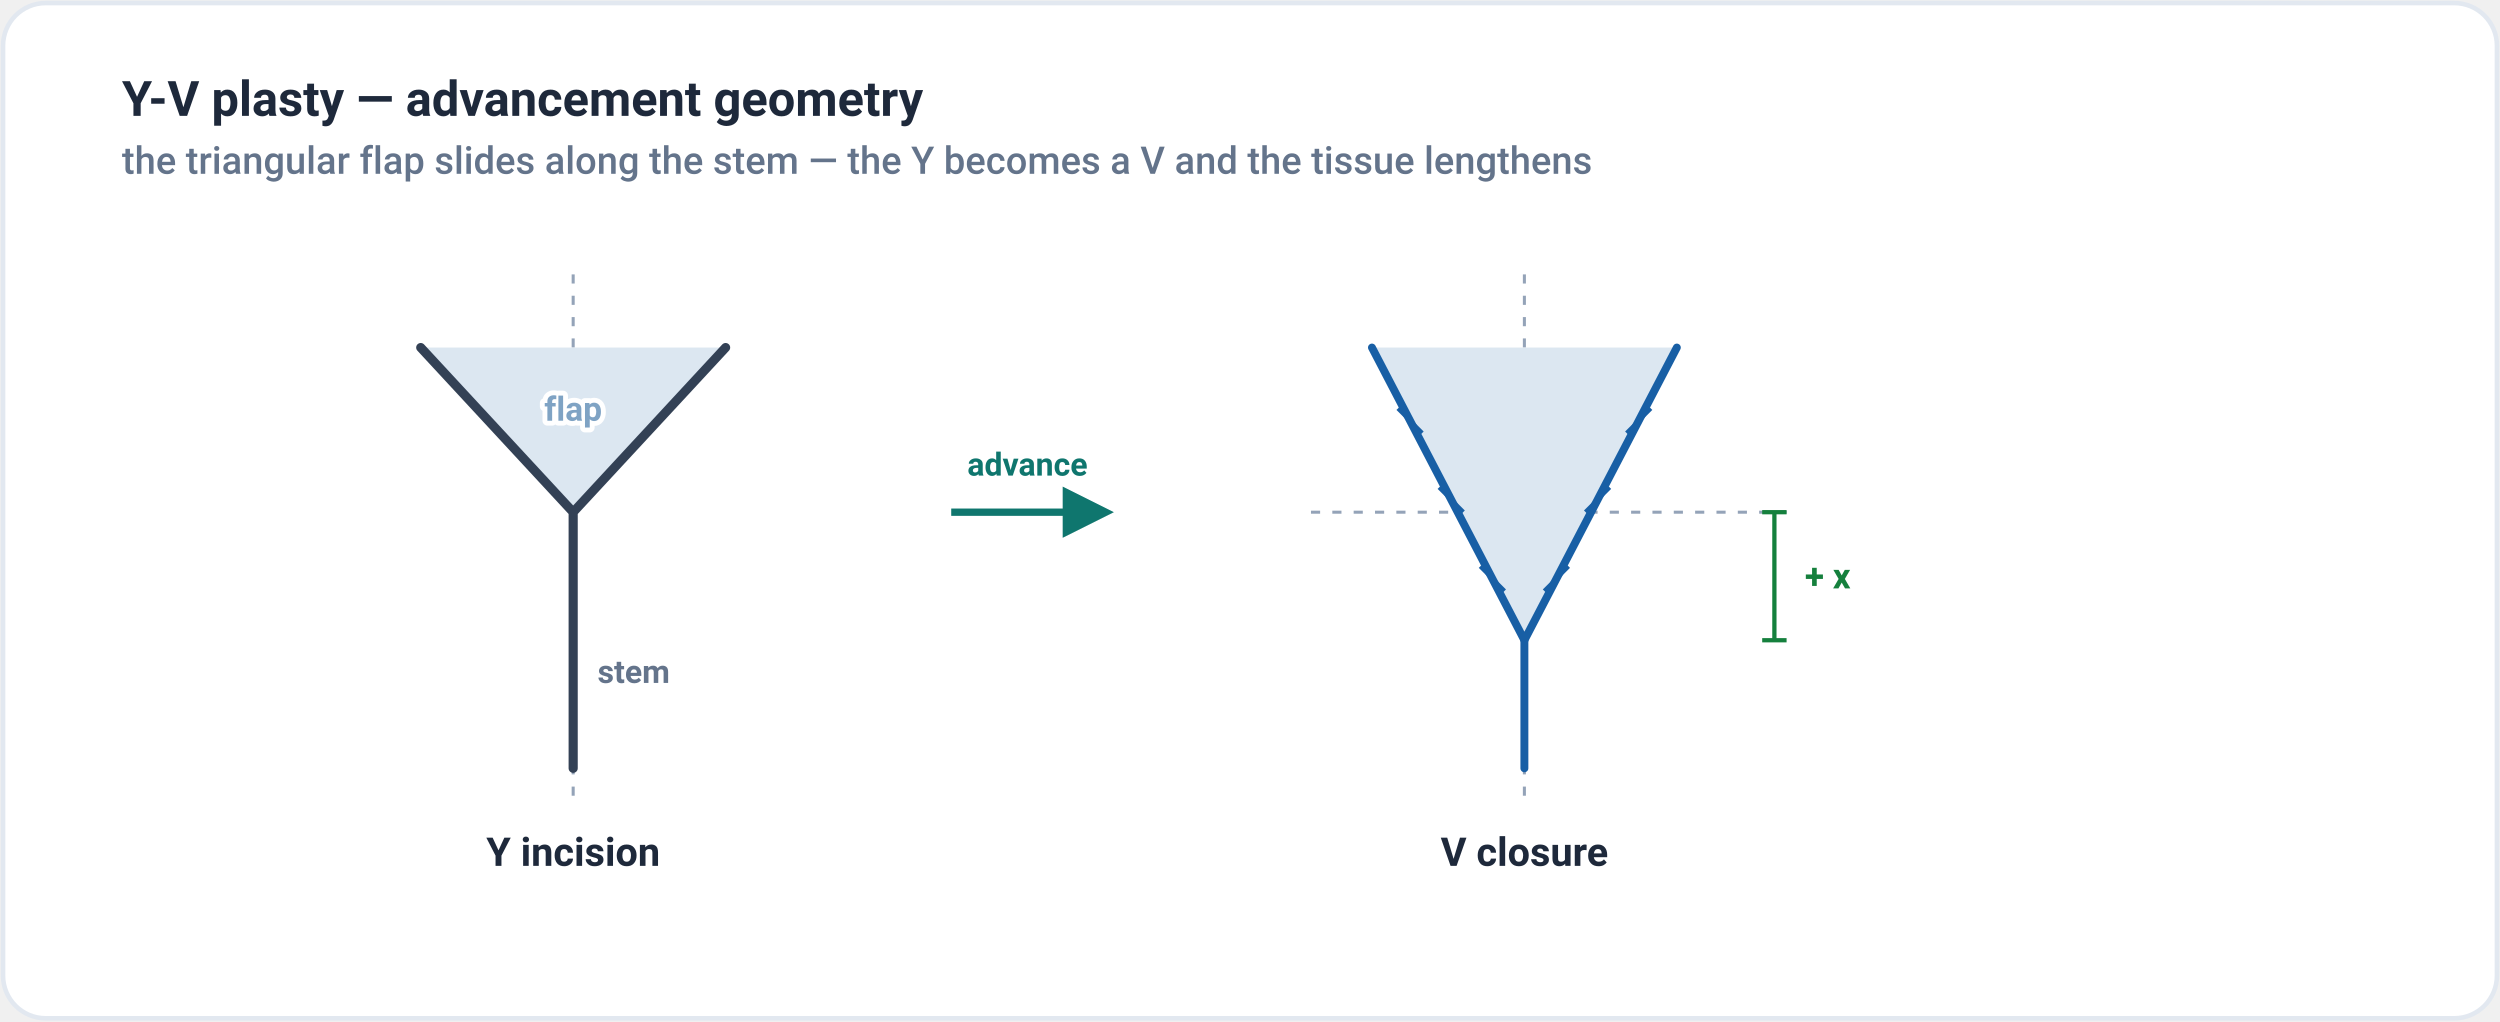
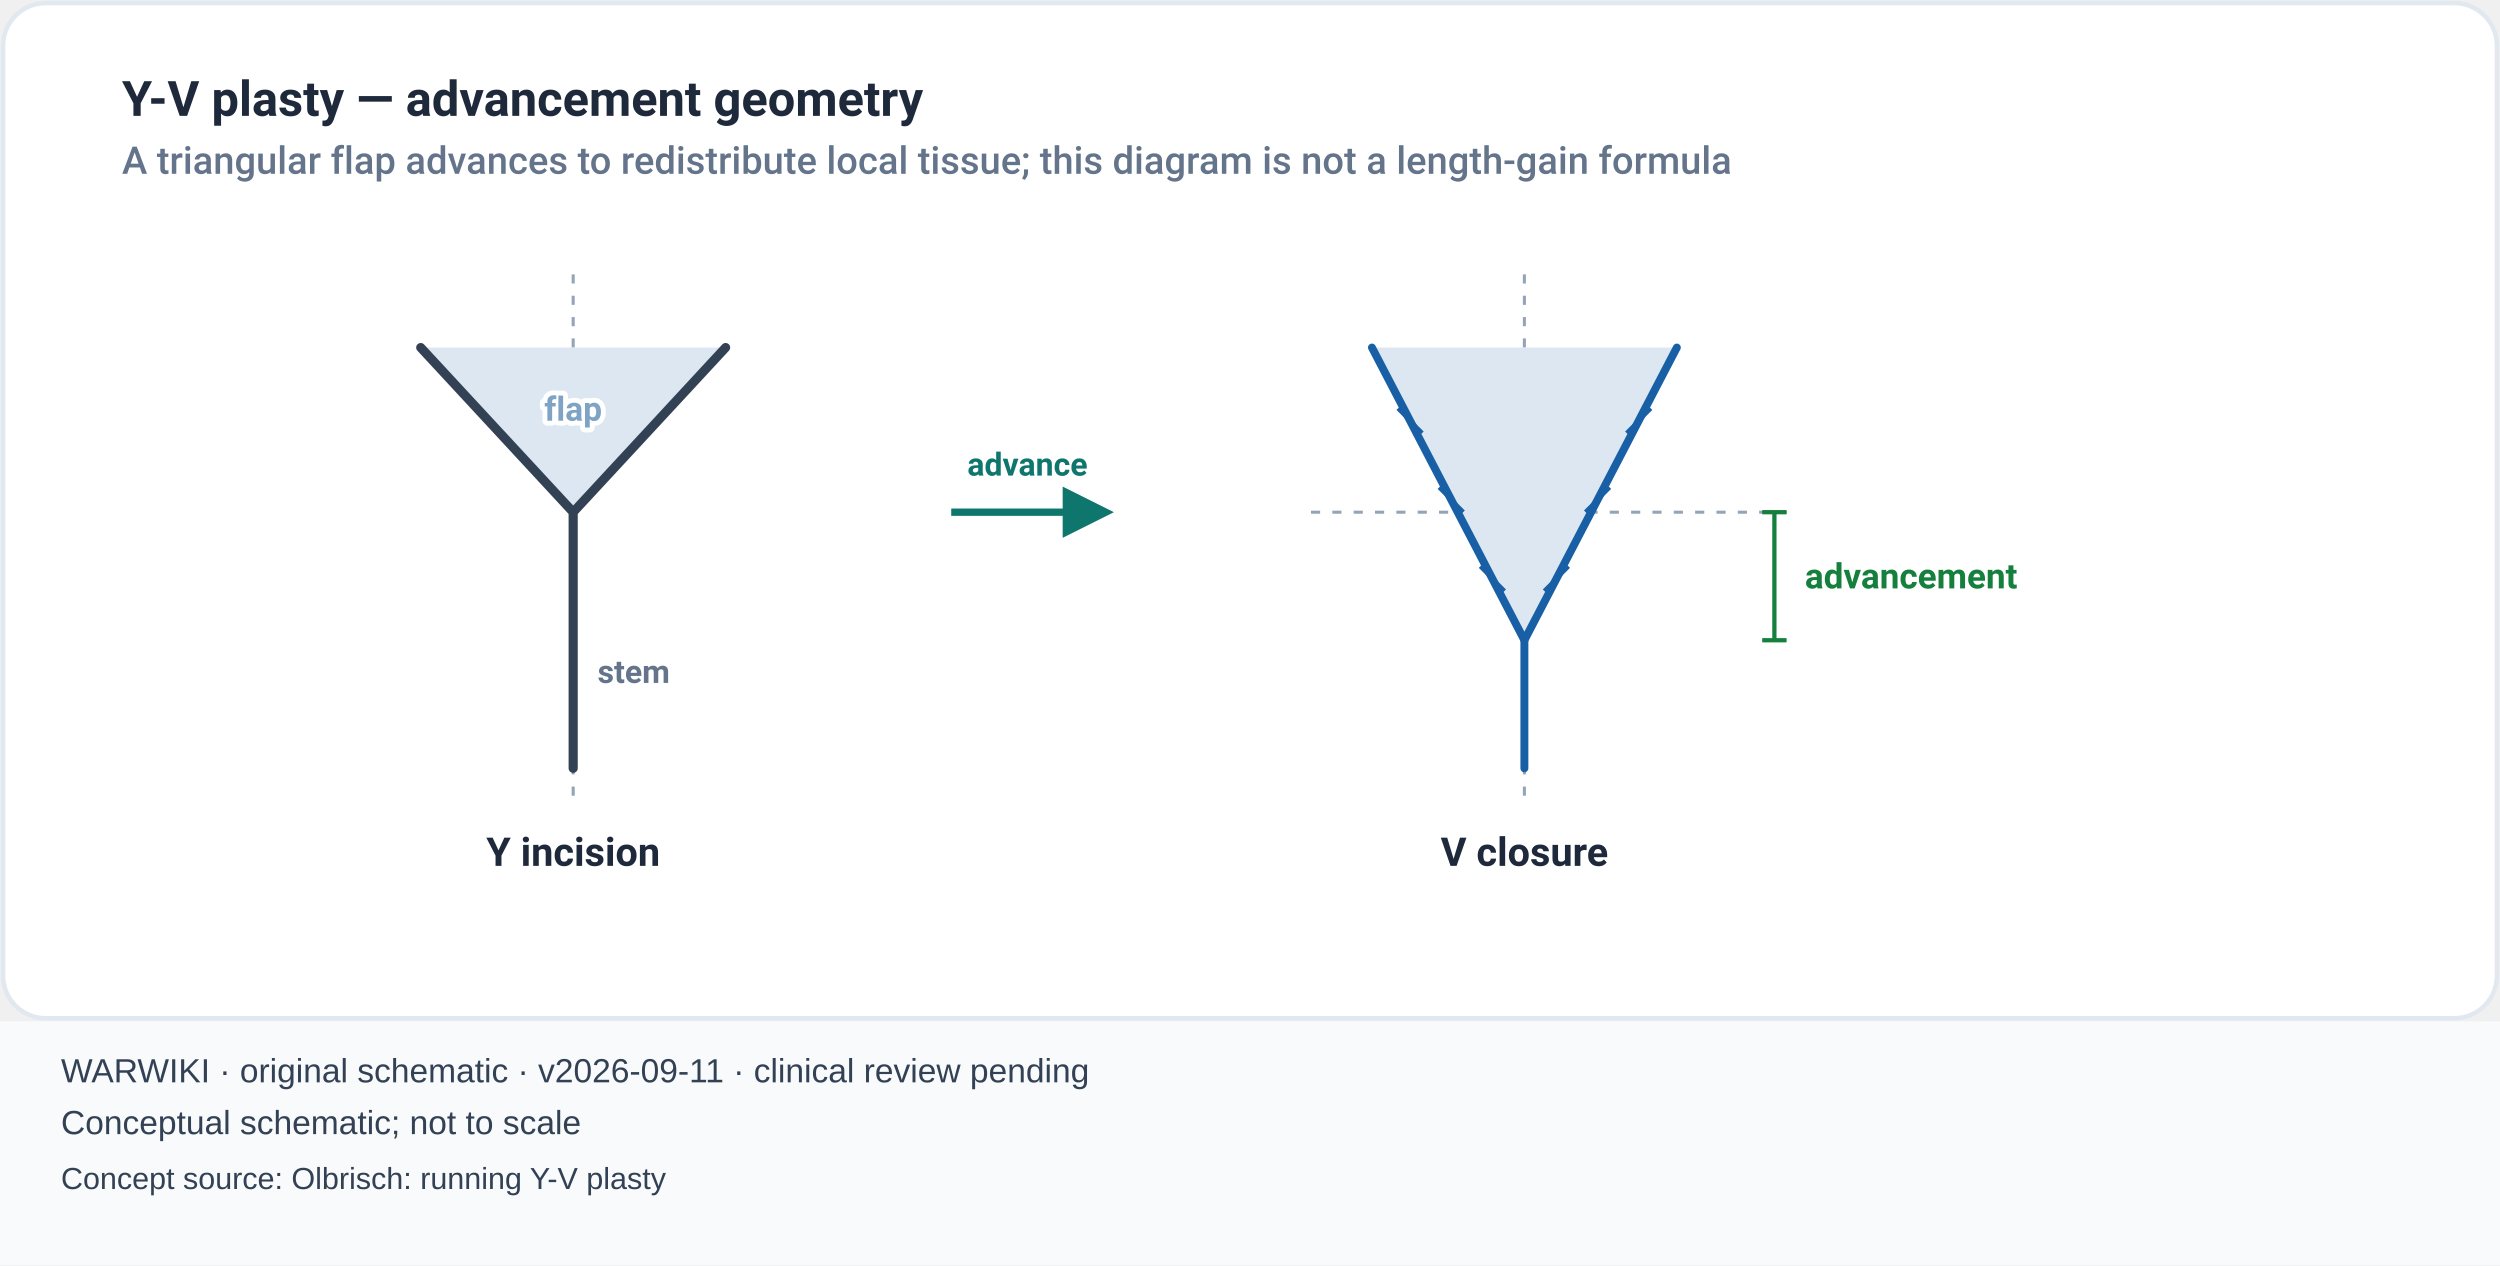
- <svg xmlns="http://www.w3.org/2000/svg" viewBox="0 0 820 335" width="820" height="335" role="img" aria-label="Y-V plasty geometry: a Y-shaped incision with a triangular flap (panel A) whose flap advances distally along the stem so the wound closes as a V and the tissue lengthens by the advancement distance x (panel B), with a key noting it lengthens without undermining and is used for bladder-neck contracture, VUAS, Foley pyeloplasty, and meatoplasty.">
+ <svg xmlns="http://www.w3.org/2000/svg" viewBox="0 0 820 415" width="820" height="415" role="img" aria-labelledby="figure-title figure-description">
  <defs>
    <marker id="ar" viewBox="0 0 10 10" refX="8" refY="5" markerWidth="7" markerHeight="7" orient="auto-start-reverse">
      <path d="M0,0 L10,5 L0,10 z" fill="#0F766E" />
    </marker>
  </defs>
  <rect x="1" y="1" width="818" height="333" rx="14" fill="#FFFFFF" stroke="#E2E8F0" stroke-width="1.5" />
  <text x="40" y="38" text-anchor="start" font-family="-apple-system, 'Segoe UI', Roboto, Helvetica, Arial, sans-serif" font-size="16" font-weight="700" fill="#1E293B">Y-V plasty — advancement geometry</text>
-   <text x="40" y="57" text-anchor="start" font-family="-apple-system, 'Segoe UI', Roboto, Helvetica, Arial, sans-serif" font-size="12.5" font-weight="500" fill="#64748B">the triangular flap slides along the stem — the Y becomes a V and the tissue lengthens</text>
+   <text x="40" y="57" text-anchor="start" font-family="-apple-system, 'Segoe UI', Roboto, Helvetica, Arial, sans-serif" font-size="12.5" font-weight="500" fill="#64748B">A triangular flap advances to redistribute local tissue; this diagram is not a length-gain formula</text>
  <line x1="188" y1="90" x2="188" y2="264" stroke="#94A3B8" stroke-width="1" stroke-dasharray="3 4" />
  <polygon points="138,114 238,114 188,168" fill="#DCE7F1" stroke="none" />
  <path d="M 138 114 L 188 168 L 238 114 M 188 168 L 188 252" fill="none" stroke="#334155" stroke-width="3" stroke-linecap="round" stroke-linejoin="round" />
  <text x="188" y="138" text-anchor="middle" font-family="-apple-system, 'Segoe UI', Roboto, Helvetica, Arial, sans-serif" font-size="11" font-weight="700" fill="#7FA3C4" paint-order="stroke" stroke="#FFFFFF" stroke-width="3.2" stroke-linejoin="round">flap</text>
  <text x="196" y="224" text-anchor="start" font-family="-apple-system, 'Segoe UI', Roboto, Helvetica, Arial, sans-serif" font-size="10.5" font-weight="600" fill="#64748B" paint-order="stroke" stroke="#FFFFFF" stroke-width="3.2" stroke-linejoin="round">stem</text>
  <text x="188" y="284" text-anchor="middle" font-family="-apple-system, 'Segoe UI', Roboto, Helvetica, Arial, sans-serif" font-size="13" font-weight="700" fill="#1E293B">Y incision</text>
  <line x1="312" y1="168" x2="362" y2="168" stroke="#0F766E" stroke-width="2.4" marker-end="url(#ar)" />
  <text x="337" y="156" text-anchor="middle" font-family="-apple-system, 'Segoe UI', Roboto, Helvetica, Arial, sans-serif" font-size="10.5" font-weight="600" fill="#0F766E">advance</text>
  <line x1="430" y1="168" x2="586" y2="168" stroke="#94A3B8" stroke-width="1" stroke-dasharray="3 4" />
  <line x1="500" y1="90" x2="500" y2="264" stroke="#94A3B8" stroke-width="1" stroke-dasharray="3 4" />
  <polygon points="450,114 550,114 500,210" fill="#DCE7F1" stroke="none" />
  <path d="M 450 114 L 500 210 L 550 114" fill="none" stroke="#185FA5" stroke-width="2.6" stroke-linecap="round" stroke-linejoin="round" />
  <path d="M 500 210 L 500 252" fill="none" stroke="#185FA5" stroke-width="2.6" stroke-linecap="round" />
  <line x1="458.5" y1="134" x2="466.5" y2="142" stroke="#185FA5" stroke-width="1.3" />
  <line x1="541.5" y1="134" x2="533.5" y2="142" stroke="#185FA5" stroke-width="1.3" />
  <line x1="472" y1="159.9" x2="480" y2="167.9" stroke="#185FA5" stroke-width="1.3" />
  <line x1="528" y1="159.9" x2="520" y2="167.9" stroke="#185FA5" stroke-width="1.3" />
  <line x1="485.5" y1="185.8" x2="493.5" y2="193.8" stroke="#185FA5" stroke-width="1.3" />
  <line x1="514.5" y1="185.8" x2="506.5" y2="193.8" stroke="#185FA5" stroke-width="1.3" />
  <path d="M 578 168 L 586 168 M 582 168 L 582 210 M 578 210 L 586 210" fill="none" stroke="#15803D" stroke-width="1.4" />
-   <text x="592" y="193" text-anchor="start" font-family="-apple-system, 'Segoe UI', Roboto, Helvetica, Arial, sans-serif" font-size="11.5" font-weight="700" fill="#15803D" paint-order="stroke" stroke="#FFFFFF" stroke-width="3.2" stroke-linejoin="round">+ x</text>
+   <text x="592" y="193" text-anchor="start" font-family="-apple-system, 'Segoe UI', Roboto, Helvetica, Arial, sans-serif" font-size="11.5" font-weight="700" fill="#15803D" paint-order="stroke" stroke="#FFFFFF" stroke-width="3.2" stroke-linejoin="round">advancement</text>
  <text x="500" y="284" text-anchor="middle" font-family="-apple-system, 'Segoe UI', Roboto, Helvetica, Arial, sans-serif" font-size="13" font-weight="700" fill="#1E293B">V closure</text>
+   <g id="figure-provenance">
+     <rect x="0" y="335" width="820" height="80" fill="#F8FAFC" />
+     <text x="20" y="355" font-family="Arial, sans-serif" font-size="11" fill="#334155">WARWIKI · original schematic · v2026-09-11 · clinical review pending</text>
+     <text x="20" y="372" font-family="Arial, sans-serif" font-size="11" fill="#334155">Conceptual schematic; not to scale</text>
+     <a href="https://pubmed.ncbi.nlm.nih.gov/1994813/">
+       <text x="20" y="390" font-family="Arial, sans-serif" font-size="10" fill="#334155">Concept source: Olbrisch: running Y-V plasty</text>
+     </a>
+   </g>
</svg>
